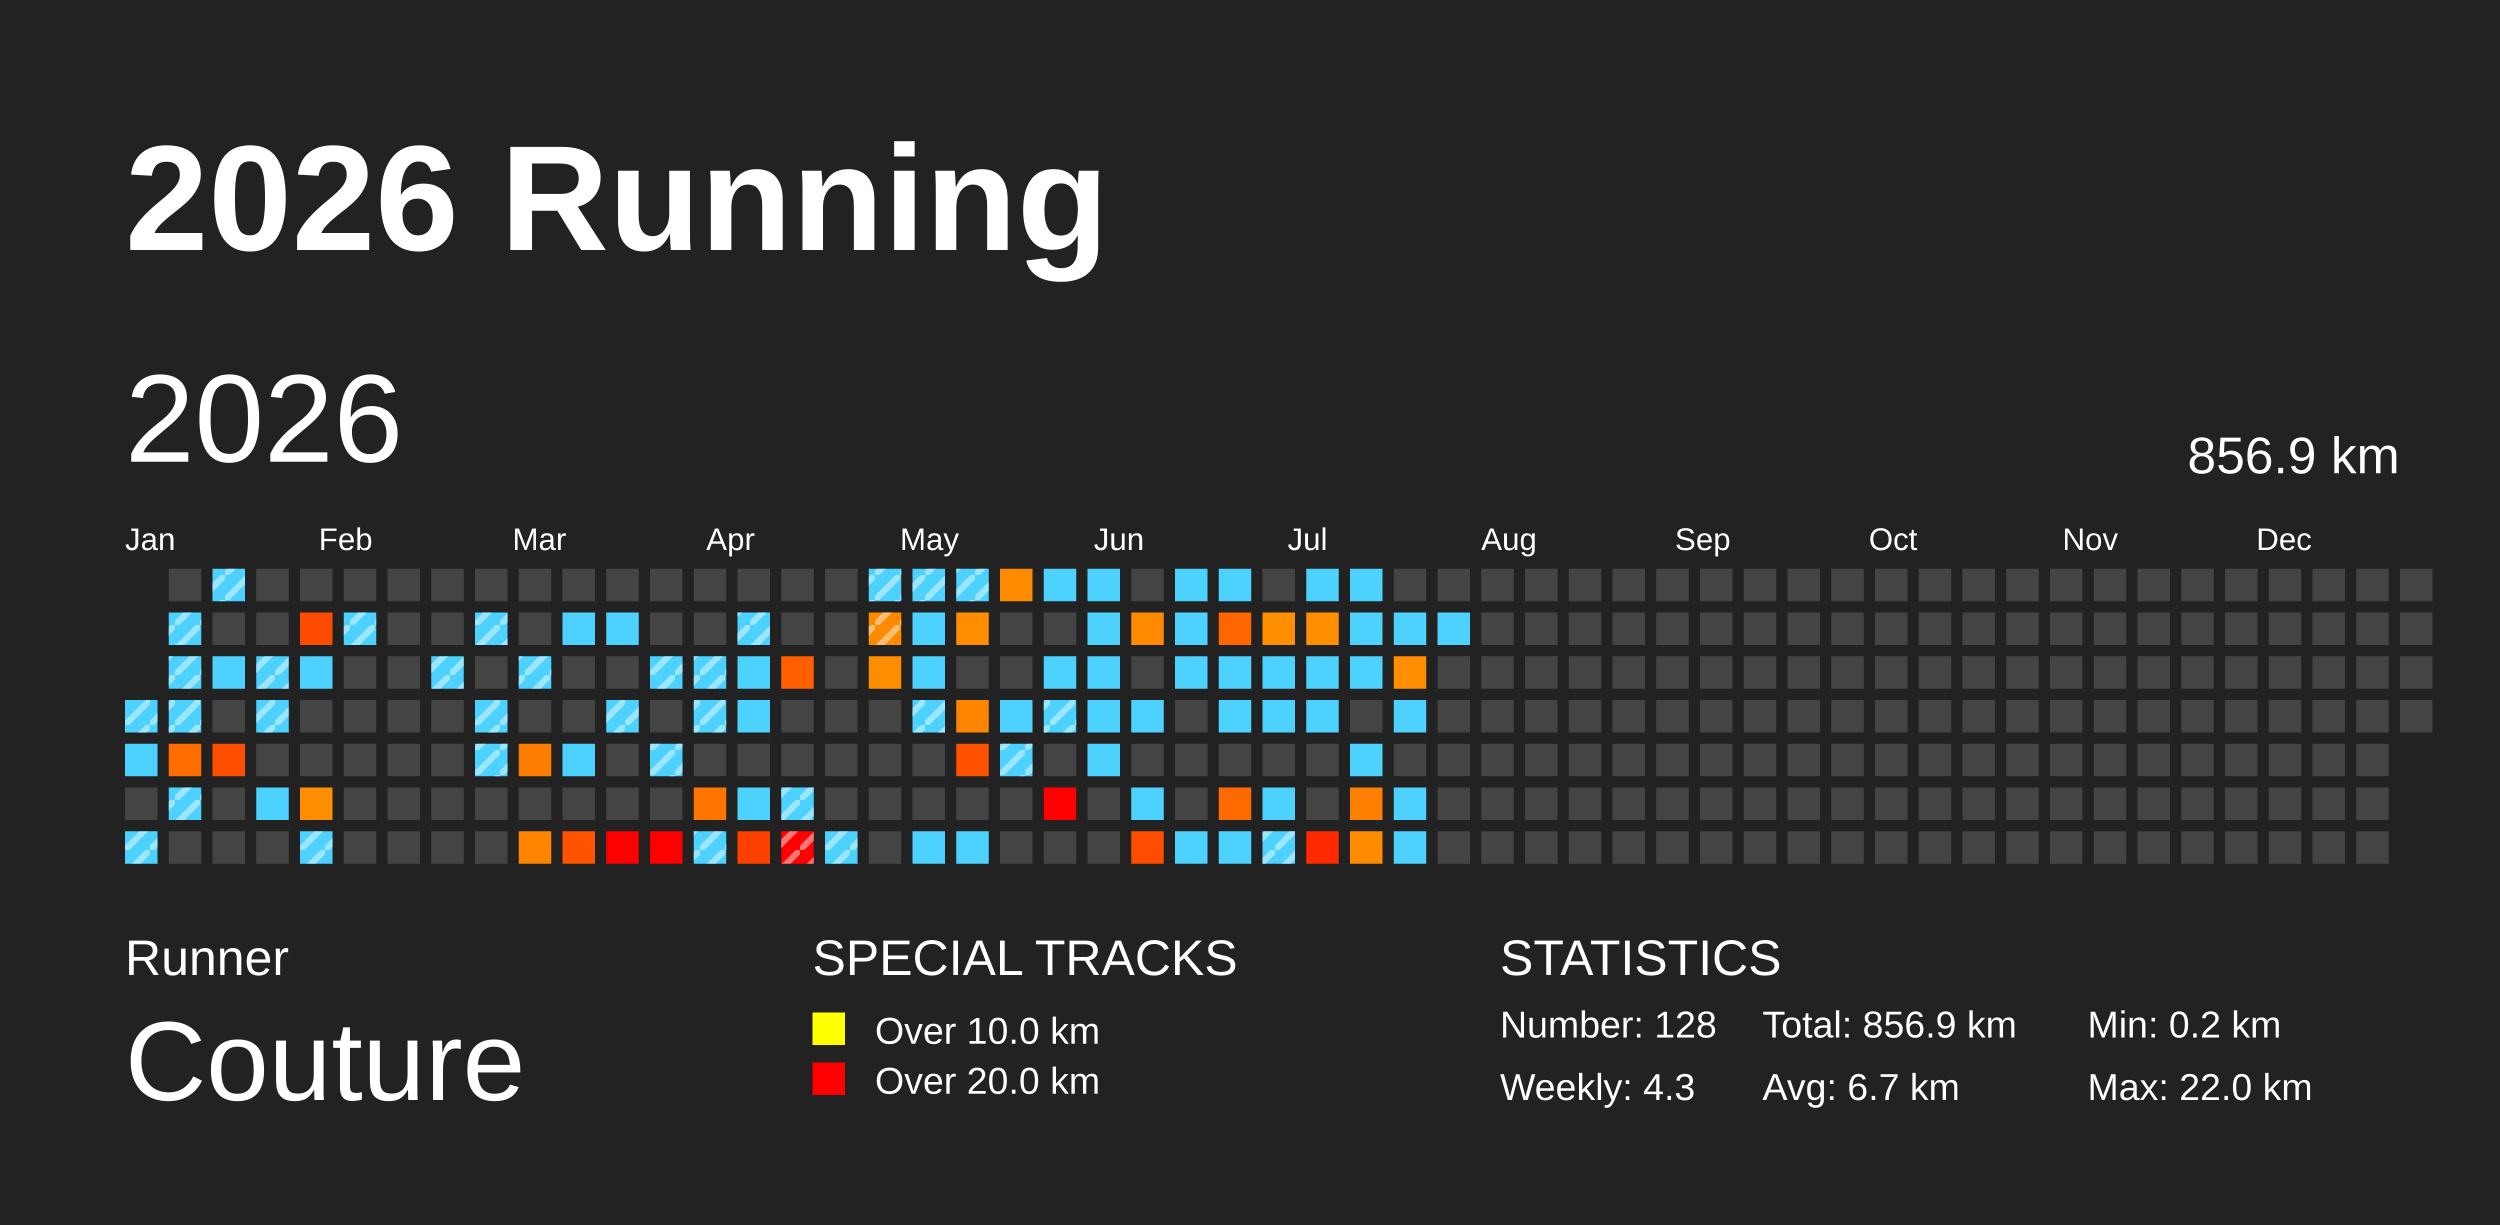
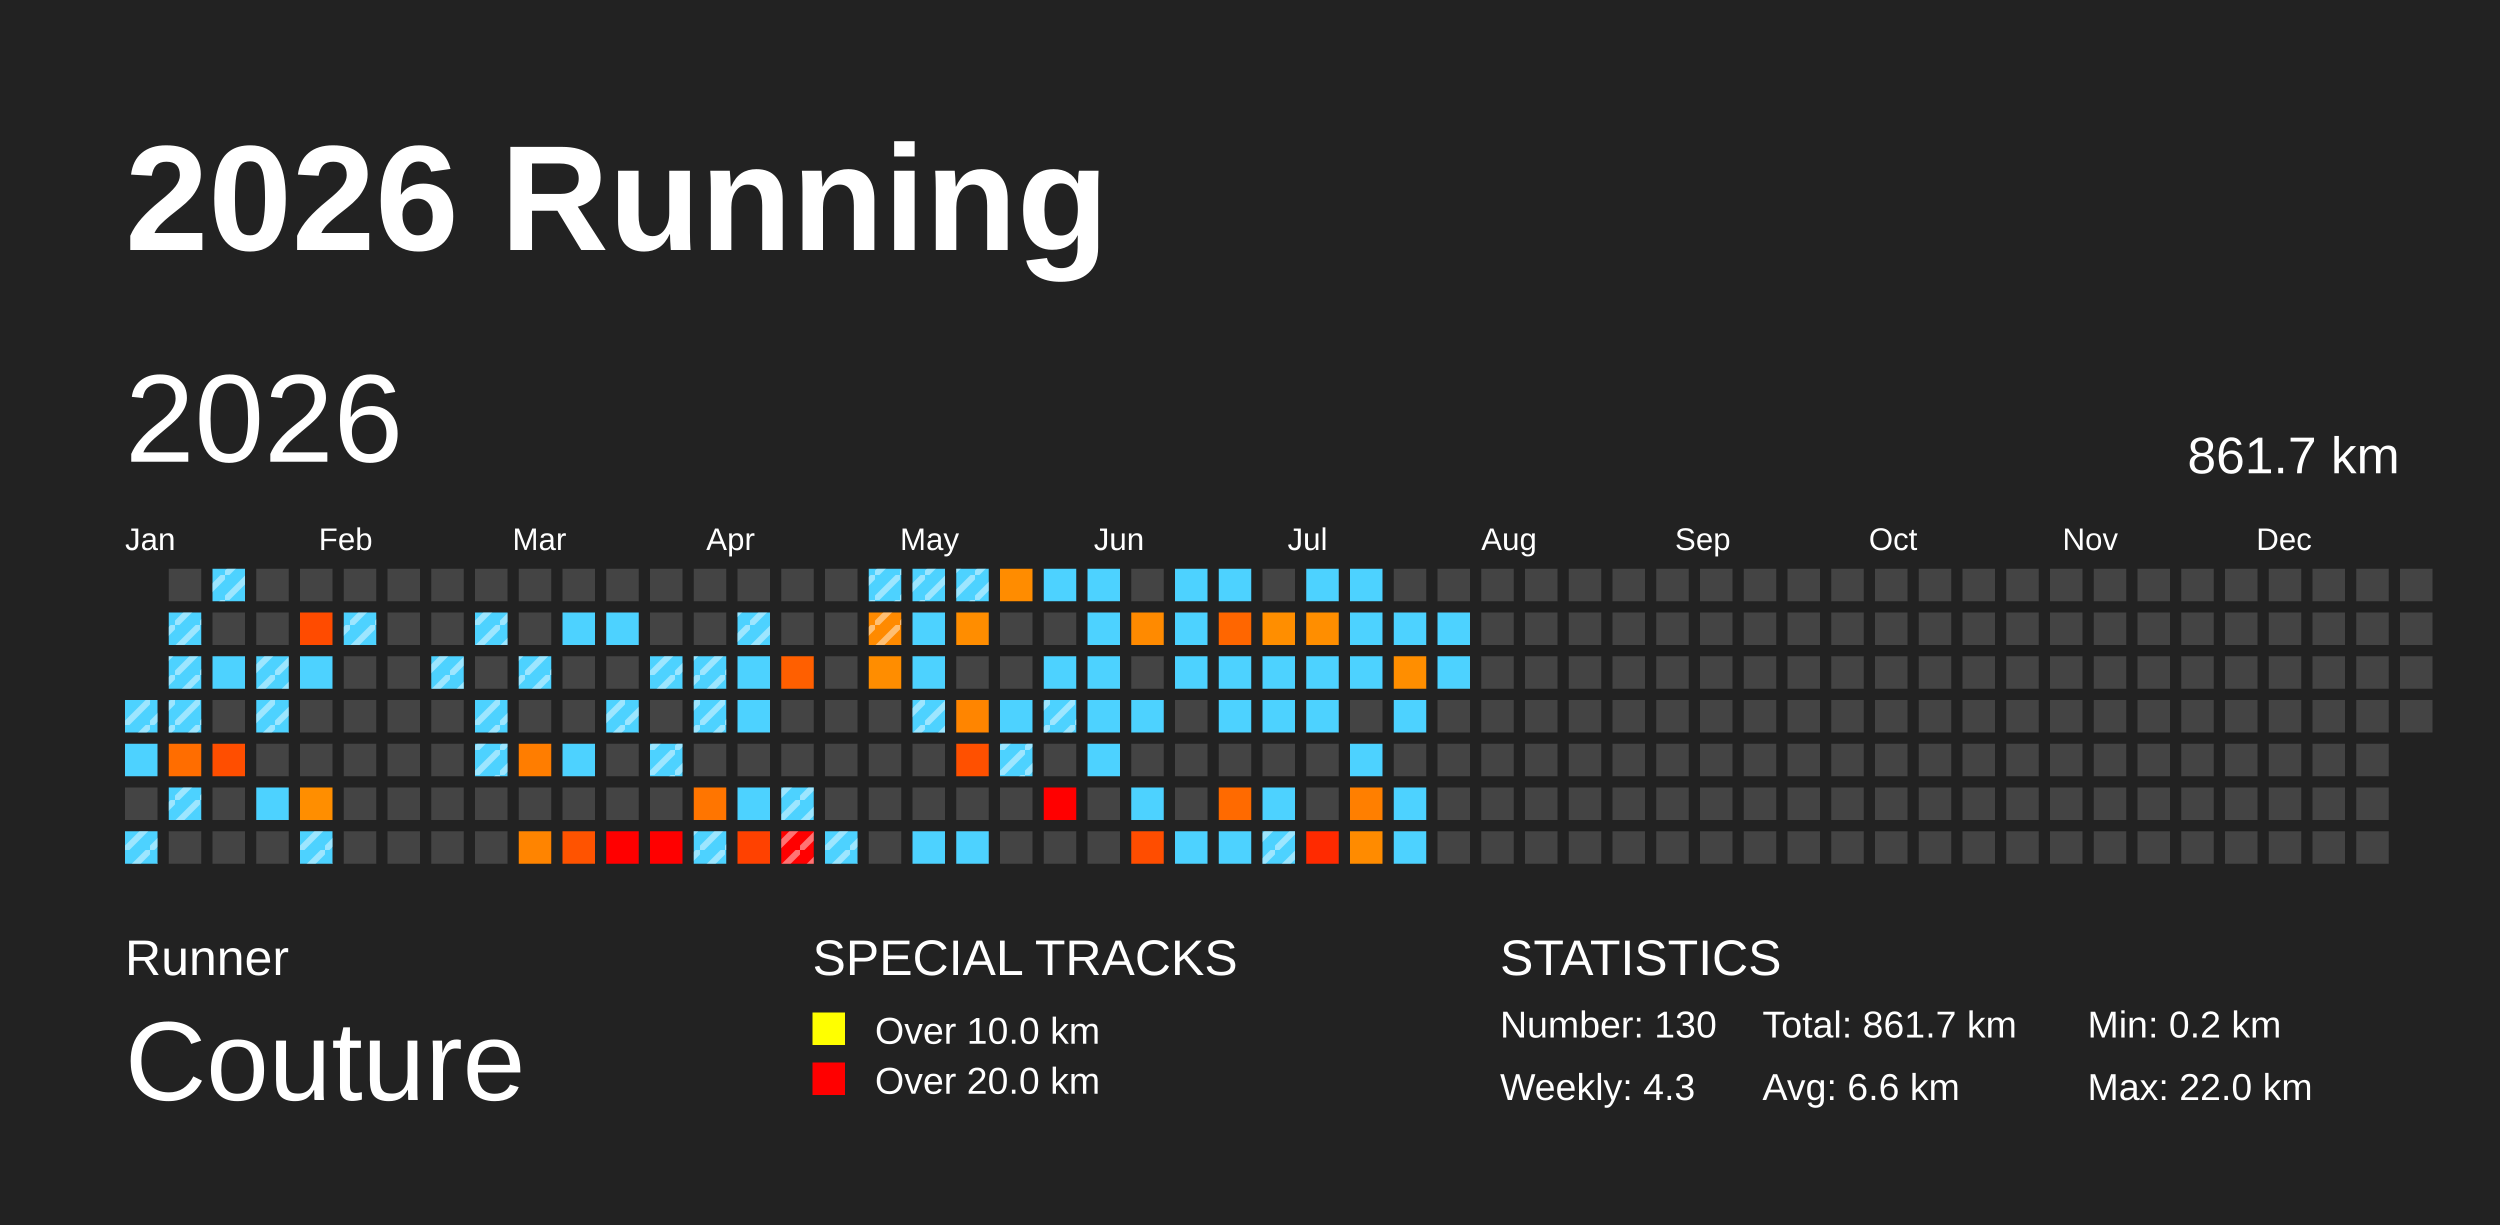
<svg xmlns="http://www.w3.org/2000/svg" baseProfile="full" height="98mm" version="1.1" viewBox="0,0,200,98" width="200mm">
  <defs>
    <pattern height="2" id="indoor-stripe" patternUnits="userSpaceOnUse" width="2">
      <line stroke="white" stroke-opacity="0.45" stroke-width="0.5" x1="0" x2="2" y1="2" y2="0" />
    </pattern>
  </defs>
  <rect fill="#222222" height="98" width="200" x="0" y="0" />
  <text fill="#FFFFFF" style="font-size:12px; font-family:Arial; font-weight:bold;" x="10" y="20">2026 Running</text>
  <text fill="#FFFFFF" style="font-size:4px; font-family:Arial" x="10" y="78">Runner</text>
  <text fill="#FFFFFF" style="font-size:9px; font-family:Arial" x="10" y="88">Couture</text>
  <text fill="#FFFFFF" style="font-size:4px; font-family:Arial" x="65" y="78">SPECIAL TRACKS</text>
  <rect fill="yellow" height="2.6" width="2.6" x="65" y="81" />
  <text fill="#FFFFFF" style="font-size:3px; font-family:Arial" x="70" y="83.5">Over 10.0 km</text>
  <rect fill="red" height="2.6" width="2.6" x="65" y="85" />
  <text fill="#FFFFFF" style="font-size:3px; font-family:Arial" x="70" y="87.5">Over 20.0 km</text>
  <text fill="#FFFFFF" style="font-size:4px; font-family:Arial" x="120" y="78">STATISTICS</text>
-   <text fill="#FFFFFF" style="font-size:3px; font-family:Arial" x="120" y="83">Number: 128</text>
+   <text fill="#FFFFFF" style="font-size:3px; font-family:Arial" x="120" y="83">Number: 130</text>
  <text fill="#FFFFFF" style="font-size:3px; font-family:Arial" x="120" y="88">Weekly: 4.3</text>
-   <text fill="#FFFFFF" style="font-size:3px; font-family:Arial" x="141" y="83">Total: 856.9 km</text>
-   <text fill="#FFFFFF" style="font-size:3px; font-family:Arial" x="141" y="88">Avg: 6.7 km</text>
+   <text fill="#FFFFFF" style="font-size:3px; font-family:Arial" x="141" y="83">Total: 861.7 km</text>
+   <text fill="#FFFFFF" style="font-size:3px; font-family:Arial" x="141" y="88">Avg: 6.6 km</text>
  <text fill="#FFFFFF" style="font-size:3px; font-family:Arial" x="167" y="83">Min: 0.2 km</text>
  <text fill="#FFFFFF" style="font-size:3px; font-family:Arial" x="167" y="88">Max: 22.0 km</text>
  <text dominant-baseline="hanging" fill="#FFFFFF" style="font-size:10.0px; font-family:Arial;" x="10" y="30">2026</text>
-   <text dominant-baseline="hanging" fill="#FFFFFF" style="font-size:4.125px; font-family:Arial;" x="175" y="35">856.9 km</text>
+   <text dominant-baseline="hanging" fill="#FFFFFF" style="font-size:4.125px; font-family:Arial;" x="175" y="35">861.7 km</text>
  <text fill="#FFFFFF" style="font-size:2.5px; font-family:Arial" x="10.0" y="44">Jan</text>
  <text fill="#FFFFFF" style="font-size:2.5px; font-family:Arial" x="25.5" y="44">Feb</text>
  <text fill="#FFFFFF" style="font-size:2.5px; font-family:Arial" x="41.0" y="44">Mar</text>
  <text fill="#FFFFFF" style="font-size:2.5px; font-family:Arial" x="56.5" y="44">Apr</text>
  <text fill="#FFFFFF" style="font-size:2.5px; font-family:Arial" x="72.0" y="44">May</text>
  <text fill="#FFFFFF" style="font-size:2.5px; font-family:Arial" x="87.5" y="44">Jun</text>
  <text fill="#FFFFFF" style="font-size:2.5px; font-family:Arial" x="103.0" y="44">Jul</text>
  <text fill="#FFFFFF" style="font-size:2.5px; font-family:Arial" x="118.5" y="44">Aug</text>
  <text fill="#FFFFFF" style="font-size:2.5px; font-family:Arial" x="134.0" y="44">Sep</text>
  <text fill="#FFFFFF" style="font-size:2.5px; font-family:Arial" x="149.5" y="44">Oct</text>
  <text fill="#FFFFFF" style="font-size:2.5px; font-family:Arial" x="165.0" y="44">Nov</text>
  <text fill="#FFFFFF" style="font-size:2.5px; font-family:Arial" x="180.5" y="44">Dec</text>
  <rect fill="#4dd2ff" height="2.6" width="2.6" x="10.0" y="56.0" />
  <rect fill="url(#indoor-stripe)" height="2.6" width="2.6" x="10.0" y="56.0" />
  <rect fill="#4dd2ff" height="2.6" width="2.6" x="10.0" y="59.5" />
  <rect fill="#444444" height="2.6" width="2.6" x="10.0" y="63.0" />
  <rect fill="#4dd2ff" height="2.6" width="2.6" x="10.0" y="66.5" />
  <rect fill="url(#indoor-stripe)" height="2.6" width="2.6" x="10.0" y="66.5" />
  <rect fill="#444444" height="2.6" width="2.6" x="13.5" y="45.5" />
  <rect fill="#4dd2ff" height="2.6" width="2.6" x="13.5" y="49.0" />
  <rect fill="url(#indoor-stripe)" height="2.6" width="2.6" x="13.5" y="49.0" />
  <rect fill="#4dd2ff" height="2.6" width="2.6" x="13.5" y="52.5" />
  <rect fill="url(#indoor-stripe)" height="2.6" width="2.6" x="13.5" y="52.5" />
  <rect fill="#4dd2ff" height="2.6" width="2.6" x="13.5" y="56.0" />
  <rect fill="url(#indoor-stripe)" height="2.6" width="2.6" x="13.5" y="56.0" />
  <rect fill="#ff6d00" height="2.6" width="2.6" x="13.5" y="59.5" />
  <rect fill="#4dd2ff" height="2.6" width="2.6" x="13.5" y="63.0" />
  <rect fill="url(#indoor-stripe)" height="2.6" width="2.6" x="13.5" y="63.0" />
  <rect fill="#444444" height="2.6" width="2.6" x="13.5" y="66.5" />
  <rect fill="#4dd2ff" height="2.6" width="2.6" x="17.0" y="45.5" />
  <rect fill="url(#indoor-stripe)" height="2.6" width="2.6" x="17.0" y="45.5" />
  <rect fill="#444444" height="2.6" width="2.6" x="17.0" y="49.0" />
  <rect fill="#4dd2ff" height="2.6" width="2.6" x="17.0" y="52.5" />
  <rect fill="#444444" height="2.6" width="2.6" x="17.0" y="56.0" />
  <rect fill="#ff4e00" height="2.6" width="2.6" x="17.0" y="59.5" />
  <rect fill="#444444" height="2.6" width="2.6" x="17.0" y="63.0" />
  <rect fill="#444444" height="2.6" width="2.6" x="17.0" y="66.5" />
  <rect fill="#444444" height="2.6" width="2.6" x="20.5" y="45.5" />
  <rect fill="#444444" height="2.6" width="2.6" x="20.5" y="49.0" />
  <rect fill="#4dd2ff" height="2.6" width="2.6" x="20.5" y="52.5" />
  <rect fill="url(#indoor-stripe)" height="2.6" width="2.6" x="20.5" y="52.5" />
  <rect fill="#4dd2ff" height="2.6" width="2.6" x="20.5" y="56.0" />
  <rect fill="url(#indoor-stripe)" height="2.6" width="2.6" x="20.5" y="56.0" />
  <rect fill="#444444" height="2.6" width="2.6" x="20.5" y="59.5" />
  <rect fill="#4dd2ff" height="2.6" width="2.6" x="20.5" y="63.0" />
  <rect fill="#444444" height="2.6" width="2.6" x="20.5" y="66.5" />
  <rect fill="#444444" height="2.6" width="2.6" x="24.0" y="45.5" />
  <rect fill="#ff4b00" height="2.6" width="2.6" x="24.0" y="49.0" />
  <rect fill="#4dd2ff" height="2.6" width="2.6" x="24.0" y="52.5" />
  <rect fill="#444444" height="2.6" width="2.6" x="24.0" y="56.0" />
  <rect fill="#444444" height="2.6" width="2.6" x="24.0" y="59.5" />
  <rect fill="#ff8e00" height="2.6" width="2.6" x="24.0" y="63.0" />
  <rect fill="#4dd2ff" height="2.6" width="2.6" x="24.0" y="66.5" />
  <rect fill="url(#indoor-stripe)" height="2.6" width="2.6" x="24.0" y="66.5" />
  <rect fill="#444444" height="2.6" width="2.6" x="27.5" y="45.5" />
  <rect fill="#4dd2ff" height="2.6" width="2.6" x="27.5" y="49.0" />
  <rect fill="url(#indoor-stripe)" height="2.6" width="2.6" x="27.5" y="49.0" />
  <rect fill="#444444" height="2.6" width="2.6" x="27.5" y="52.5" />
  <rect fill="#444444" height="2.6" width="2.6" x="27.5" y="56.0" />
  <rect fill="#444444" height="2.6" width="2.6" x="27.5" y="59.5" />
  <rect fill="#444444" height="2.6" width="2.6" x="27.5" y="63.0" />
  <rect fill="#444444" height="2.6" width="2.6" x="27.5" y="66.5" />
  <rect fill="#444444" height="2.6" width="2.6" x="31.0" y="45.5" />
  <rect fill="#444444" height="2.6" width="2.6" x="31.0" y="49.0" />
  <rect fill="#444444" height="2.6" width="2.6" x="31.0" y="52.5" />
  <rect fill="#444444" height="2.6" width="2.6" x="31.0" y="56.0" />
  <rect fill="#444444" height="2.6" width="2.6" x="31.0" y="59.5" />
  <rect fill="#444444" height="2.6" width="2.6" x="31.0" y="63.0" />
  <rect fill="#444444" height="2.6" width="2.6" x="31.0" y="66.5" />
  <rect fill="#444444" height="2.6" width="2.6" x="34.5" y="45.5" />
  <rect fill="#444444" height="2.6" width="2.6" x="34.5" y="49.0" />
  <rect fill="#4dd2ff" height="2.6" width="2.6" x="34.5" y="52.5" />
  <rect fill="url(#indoor-stripe)" height="2.6" width="2.6" x="34.5" y="52.5" />
  <rect fill="#444444" height="2.6" width="2.6" x="34.5" y="56.0" />
  <rect fill="#444444" height="2.6" width="2.6" x="34.5" y="59.5" />
  <rect fill="#444444" height="2.6" width="2.6" x="34.5" y="63.0" />
  <rect fill="#444444" height="2.6" width="2.6" x="34.5" y="66.5" />
  <rect fill="#444444" height="2.6" width="2.6" x="38.0" y="45.5" />
  <rect fill="#4dd2ff" height="2.6" width="2.6" x="38.0" y="49.0" />
  <rect fill="url(#indoor-stripe)" height="2.6" width="2.6" x="38.0" y="49.0" />
  <rect fill="#444444" height="2.6" width="2.6" x="38.0" y="52.5" />
  <rect fill="#4dd2ff" height="2.6" width="2.6" x="38.0" y="56.0" />
  <rect fill="url(#indoor-stripe)" height="2.6" width="2.6" x="38.0" y="56.0" />
  <rect fill="#4dd2ff" height="2.6" width="2.6" x="38.0" y="59.5" />
  <rect fill="url(#indoor-stripe)" height="2.6" width="2.6" x="38.0" y="59.5" />
  <rect fill="#444444" height="2.6" width="2.6" x="38.0" y="63.0" />
  <rect fill="#444444" height="2.6" width="2.6" x="38.0" y="66.5" />
  <rect fill="#444444" height="2.6" width="2.6" x="41.5" y="45.5" />
  <rect fill="#444444" height="2.6" width="2.6" x="41.5" y="49.0" />
  <rect fill="#4dd2ff" height="2.6" width="2.6" x="41.5" y="52.5" />
  <rect fill="url(#indoor-stripe)" height="2.6" width="2.6" x="41.5" y="52.5" />
  <rect fill="#444444" height="2.6" width="2.6" x="41.5" y="56.0" />
  <rect fill="#ff7d00" height="2.6" width="2.6" x="41.5" y="59.5" />
  <rect fill="#444444" height="2.6" width="2.6" x="41.5" y="63.0" />
  <rect fill="#ff8400" height="2.6" width="2.6" x="41.5" y="66.5" />
  <rect fill="#444444" height="2.6" width="2.6" x="45.0" y="45.5" />
  <rect fill="#4dd2ff" height="2.6" width="2.6" x="45.0" y="49.0" />
  <rect fill="#444444" height="2.6" width="2.6" x="45.0" y="52.5" />
  <rect fill="#444444" height="2.6" width="2.6" x="45.0" y="56.0" />
  <rect fill="#4dd2ff" height="2.6" width="2.6" x="45.0" y="59.5" />
  <rect fill="#444444" height="2.6" width="2.6" x="45.0" y="63.0" />
  <rect fill="#ff5300" height="2.6" width="2.6" x="45.0" y="66.5" />
  <rect fill="#444444" height="2.6" width="2.6" x="48.5" y="45.5" />
  <rect fill="#4dd2ff" height="2.6" width="2.6" x="48.5" y="49.0" />
  <rect fill="#444444" height="2.6" width="2.6" x="48.5" y="52.5" />
  <rect fill="#4dd2ff" height="2.6" width="2.6" x="48.5" y="56.0" />
  <rect fill="url(#indoor-stripe)" height="2.6" width="2.6" x="48.5" y="56.0" />
  <rect fill="#444444" height="2.6" width="2.6" x="48.5" y="59.5" />
  <rect fill="#444444" height="2.6" width="2.6" x="48.5" y="63.0" />
  <rect fill="red" height="2.6" width="2.6" x="48.5" y="66.5" />
  <rect fill="#444444" height="2.6" width="2.6" x="52.0" y="45.5" />
  <rect fill="#444444" height="2.6" width="2.6" x="52.0" y="49.0" />
  <rect fill="#4dd2ff" height="2.6" width="2.6" x="52.0" y="52.5" />
  <rect fill="url(#indoor-stripe)" height="2.6" width="2.6" x="52.0" y="52.5" />
  <rect fill="#444444" height="2.6" width="2.6" x="52.0" y="56.0" />
  <rect fill="#4dd2ff" height="2.6" width="2.6" x="52.0" y="59.5" />
  <rect fill="url(#indoor-stripe)" height="2.6" width="2.6" x="52.0" y="59.5" />
  <rect fill="#444444" height="2.6" width="2.6" x="52.0" y="63.0" />
  <rect fill="red" height="2.6" width="2.6" x="52.0" y="66.5" />
  <rect fill="#444444" height="2.6" width="2.6" x="55.5" y="45.5" />
  <rect fill="#444444" height="2.6" width="2.6" x="55.5" y="49.0" />
  <rect fill="#4dd2ff" height="2.6" width="2.6" x="55.5" y="52.5" />
  <rect fill="url(#indoor-stripe)" height="2.6" width="2.6" x="55.5" y="52.5" />
  <rect fill="#4dd2ff" height="2.6" width="2.6" x="55.5" y="56.0" />
  <rect fill="url(#indoor-stripe)" height="2.6" width="2.6" x="55.5" y="56.0" />
  <rect fill="#444444" height="2.6" width="2.6" x="55.5" y="59.5" />
  <rect fill="#ff7500" height="2.6" width="2.6" x="55.5" y="63.0" />
  <rect fill="#4dd2ff" height="2.6" width="2.6" x="55.5" y="66.5" />
  <rect fill="url(#indoor-stripe)" height="2.6" width="2.6" x="55.5" y="66.5" />
  <rect fill="#444444" height="2.6" width="2.6" x="59.0" y="45.5" />
  <rect fill="#4dd2ff" height="2.6" width="2.6" x="59.0" y="49.0" />
  <rect fill="url(#indoor-stripe)" height="2.6" width="2.6" x="59.0" y="49.0" />
  <rect fill="#4dd2ff" height="2.6" width="2.6" x="59.0" y="52.5" />
  <rect fill="#4dd2ff" height="2.6" width="2.6" x="59.0" y="56.0" />
  <rect fill="#444444" height="2.6" width="2.6" x="59.0" y="59.5" />
  <rect fill="#4dd2ff" height="2.6" width="2.6" x="59.0" y="63.0" />
  <rect fill="#ff4100" height="2.6" width="2.6" x="59.0" y="66.5" />
  <rect fill="#444444" height="2.6" width="2.6" x="62.5" y="45.5" />
  <rect fill="#444444" height="2.6" width="2.6" x="62.5" y="49.0" />
  <rect fill="#ff5f00" height="2.6" width="2.6" x="62.5" y="52.5" />
  <rect fill="#444444" height="2.6" width="2.6" x="62.5" y="56.0" />
  <rect fill="#444444" height="2.6" width="2.6" x="62.5" y="59.5" />
  <rect fill="#4dd2ff" height="2.6" width="2.6" x="62.5" y="63.0" />
  <rect fill="url(#indoor-stripe)" height="2.6" width="2.6" x="62.5" y="63.0" />
  <rect fill="red" height="2.6" width="2.6" x="62.5" y="66.5" />
  <rect fill="url(#indoor-stripe)" height="2.6" width="2.6" x="62.5" y="66.5" />
  <rect fill="#444444" height="2.6" width="2.6" x="66.0" y="45.5" />
  <rect fill="#444444" height="2.6" width="2.6" x="66.0" y="49.0" />
  <rect fill="#444444" height="2.6" width="2.6" x="66.0" y="52.5" />
  <rect fill="#444444" height="2.6" width="2.6" x="66.0" y="56.0" />
  <rect fill="#444444" height="2.6" width="2.6" x="66.0" y="59.5" />
  <rect fill="#444444" height="2.6" width="2.6" x="66.0" y="63.0" />
  <rect fill="#4dd2ff" height="2.6" width="2.6" x="66.0" y="66.5" />
  <rect fill="url(#indoor-stripe)" height="2.6" width="2.6" x="66.0" y="66.5" />
  <rect fill="#4dd2ff" height="2.6" width="2.6" x="69.5" y="45.5" />
  <rect fill="url(#indoor-stripe)" height="2.6" width="2.6" x="69.5" y="45.5" />
  <rect fill="#ff8a00" height="2.6" width="2.6" x="69.5" y="49.0" />
  <rect fill="url(#indoor-stripe)" height="2.6" width="2.6" x="69.5" y="49.0" />
  <rect fill="#ff8d00" height="2.6" width="2.6" x="69.5" y="52.5" />
  <rect fill="#444444" height="2.6" width="2.6" x="69.5" y="56.0" />
  <rect fill="#444444" height="2.6" width="2.6" x="69.5" y="59.5" />
  <rect fill="#444444" height="2.6" width="2.6" x="69.5" y="63.0" />
  <rect fill="#444444" height="2.6" width="2.6" x="69.5" y="66.5" />
  <rect fill="#4dd2ff" height="2.6" width="2.6" x="73.0" y="45.5" />
  <rect fill="url(#indoor-stripe)" height="2.6" width="2.6" x="73.0" y="45.5" />
  <rect fill="#4dd2ff" height="2.6" width="2.6" x="73.0" y="49.0" />
  <rect fill="#4dd2ff" height="2.6" width="2.6" x="73.0" y="52.5" />
  <rect fill="#4dd2ff" height="2.6" width="2.6" x="73.0" y="56.0" />
  <rect fill="url(#indoor-stripe)" height="2.6" width="2.6" x="73.0" y="56.0" />
  <rect fill="#444444" height="2.6" width="2.6" x="73.0" y="59.5" />
  <rect fill="#444444" height="2.6" width="2.6" x="73.0" y="63.0" />
  <rect fill="#4dd2ff" height="2.6" width="2.6" x="73.0" y="66.5" />
  <rect fill="#4dd2ff" height="2.6" width="2.6" x="76.5" y="45.5" />
  <rect fill="url(#indoor-stripe)" height="2.6" width="2.6" x="76.5" y="45.5" />
  <rect fill="#ff8d00" height="2.6" width="2.6" x="76.5" y="49.0" />
  <rect fill="#444444" height="2.6" width="2.6" x="76.5" y="52.5" />
  <rect fill="#ff8500" height="2.6" width="2.6" x="76.5" y="56.0" />
  <rect fill="#ff5000" height="2.6" width="2.6" x="76.5" y="59.5" />
  <rect fill="#444444" height="2.6" width="2.6" x="76.5" y="63.0" />
  <rect fill="#4dd2ff" height="2.6" width="2.6" x="76.5" y="66.5" />
  <rect fill="#ff8c00" height="2.6" width="2.6" x="80.0" y="45.5" />
  <rect fill="#444444" height="2.6" width="2.6" x="80.0" y="49.0" />
  <rect fill="#444444" height="2.6" width="2.6" x="80.0" y="52.5" />
  <rect fill="#4dd2ff" height="2.6" width="2.6" x="80.0" y="56.0" />
  <rect fill="#4dd2ff" height="2.6" width="2.6" x="80.0" y="59.5" />
  <rect fill="url(#indoor-stripe)" height="2.6" width="2.6" x="80.0" y="59.5" />
  <rect fill="#444444" height="2.6" width="2.6" x="80.0" y="63.0" />
  <rect fill="#444444" height="2.6" width="2.6" x="80.0" y="66.5" />
  <rect fill="#4dd2ff" height="2.6" width="2.6" x="83.5" y="45.5" />
  <rect fill="#444444" height="2.6" width="2.6" x="83.5" y="49.0" />
  <rect fill="#4dd2ff" height="2.6" width="2.6" x="83.5" y="52.5" />
  <rect fill="#4dd2ff" height="2.6" width="2.6" x="83.5" y="56.0" />
  <rect fill="url(#indoor-stripe)" height="2.6" width="2.6" x="83.5" y="56.0" />
  <rect fill="#444444" height="2.6" width="2.6" x="83.5" y="59.5" />
  <rect fill="red" height="2.6" width="2.6" x="83.5" y="63.0" />
  <rect fill="#444444" height="2.6" width="2.6" x="83.5" y="66.5" />
  <rect fill="#4dd2ff" height="2.6" width="2.6" x="87.0" y="45.5" />
  <rect fill="#4dd2ff" height="2.6" width="2.6" x="87.0" y="49.0" />
  <rect fill="#4dd2ff" height="2.6" width="2.6" x="87.0" y="52.5" />
  <rect fill="#4dd2ff" height="2.6" width="2.6" x="87.0" y="56.0" />
  <rect fill="#4dd2ff" height="2.6" width="2.6" x="87.0" y="59.5" />
  <rect fill="#444444" height="2.6" width="2.6" x="87.0" y="63.0" />
  <rect fill="#444444" height="2.6" width="2.6" x="87.0" y="66.5" />
  <rect fill="#444444" height="2.6" width="2.6" x="90.5" y="45.5" />
  <rect fill="#ff8a00" height="2.6" width="2.6" x="90.5" y="49.0" />
  <rect fill="#444444" height="2.6" width="2.6" x="90.5" y="52.5" />
  <rect fill="#4dd2ff" height="2.6" width="2.6" x="90.5" y="56.0" />
  <rect fill="#444444" height="2.6" width="2.6" x="90.5" y="59.5" />
  <rect fill="#4dd2ff" height="2.6" width="2.6" x="90.5" y="63.0" />
  <rect fill="#ff4d00" height="2.6" width="2.6" x="90.5" y="66.5" />
  <rect fill="#4dd2ff" height="2.6" width="2.6" x="94.0" y="45.5" />
  <rect fill="#4dd2ff" height="2.6" width="2.6" x="94.0" y="49.0" />
  <rect fill="#4dd2ff" height="2.6" width="2.6" x="94.0" y="52.5" />
  <rect fill="#444444" height="2.6" width="2.6" x="94.0" y="56.0" />
  <rect fill="#444444" height="2.6" width="2.6" x="94.0" y="59.5" />
  <rect fill="#444444" height="2.6" width="2.6" x="94.0" y="63.0" />
  <rect fill="#4dd2ff" height="2.6" width="2.6" x="94.0" y="66.5" />
  <rect fill="#4dd2ff" height="2.6" width="2.6" x="97.5" y="45.5" />
  <rect fill="#ff6600" height="2.6" width="2.6" x="97.5" y="49.0" />
  <rect fill="#4dd2ff" height="2.6" width="2.6" x="97.5" y="52.5" />
  <rect fill="#4dd2ff" height="2.6" width="2.6" x="97.5" y="56.0" />
  <rect fill="#444444" height="2.6" width="2.6" x="97.5" y="59.5" />
  <rect fill="#ff6a00" height="2.6" width="2.6" x="97.5" y="63.0" />
  <rect fill="#4dd2ff" height="2.6" width="2.6" x="97.5" y="66.5" />
  <rect fill="#444444" height="2.6" width="2.6" x="101.0" y="45.5" />
  <rect fill="#ff8e00" height="2.6" width="2.6" x="101.0" y="49.0" />
  <rect fill="#4dd2ff" height="2.6" width="2.6" x="101.0" y="52.5" />
  <rect fill="#4dd2ff" height="2.6" width="2.6" x="101.0" y="56.0" />
  <rect fill="#444444" height="2.6" width="2.6" x="101.0" y="59.5" />
  <rect fill="#4dd2ff" height="2.6" width="2.6" x="101.0" y="63.0" />
  <rect fill="#4dd2ff" height="2.6" width="2.6" x="101.0" y="66.5" />
  <rect fill="url(#indoor-stripe)" height="2.6" width="2.6" x="101.0" y="66.5" />
  <rect fill="#4dd2ff" height="2.6" width="2.6" x="104.5" y="45.5" />
  <rect fill="#ff8e00" height="2.6" width="2.6" x="104.5" y="49.0" />
  <rect fill="#4dd2ff" height="2.6" width="2.6" x="104.5" y="52.5" />
  <rect fill="#4dd2ff" height="2.6" width="2.6" x="104.5" y="56.0" />
  <rect fill="#444444" height="2.6" width="2.6" x="104.5" y="59.5" />
  <rect fill="#444444" height="2.6" width="2.6" x="104.5" y="63.0" />
  <rect fill="#ff2a00" height="2.6" width="2.6" x="104.5" y="66.5" />
  <rect fill="#4dd2ff" height="2.6" width="2.6" x="108.0" y="45.5" />
  <rect fill="#4dd2ff" height="2.6" width="2.6" x="108.0" y="49.0" />
  <rect fill="#4dd2ff" height="2.6" width="2.6" x="108.0" y="52.5" />
  <rect fill="#444444" height="2.6" width="2.6" x="108.0" y="56.0" />
  <rect fill="#4dd2ff" height="2.6" width="2.6" x="108.0" y="59.5" />
  <rect fill="#ff7f00" height="2.6" width="2.6" x="108.0" y="63.0" />
  <rect fill="#ff8b00" height="2.6" width="2.6" x="108.0" y="66.5" />
  <rect fill="#444444" height="2.6" width="2.6" x="111.5" y="45.5" />
  <rect fill="#4dd2ff" height="2.6" width="2.6" x="111.5" y="49.0" />
  <rect fill="#ff8e00" height="2.6" width="2.6" x="111.5" y="52.5" />
  <rect fill="#4dd2ff" height="2.6" width="2.6" x="111.5" y="56.0" />
  <rect fill="#444444" height="2.6" width="2.6" x="111.5" y="59.5" />
  <rect fill="#4dd2ff" height="2.6" width="2.6" x="111.5" y="63.0" />
  <rect fill="#4dd2ff" height="2.6" width="2.6" x="111.5" y="66.5" />
  <rect fill="#444444" height="2.6" width="2.6" x="115.0" y="45.5" />
  <rect fill="#4dd2ff" height="2.6" width="2.6" x="115.0" y="49.0" />
-   <rect fill="#444444" height="2.6" width="2.6" x="115.0" y="52.5" />
+   <rect fill="#4dd2ff" height="2.6" width="2.6" x="115.0" y="52.5" />
  <rect fill="#444444" height="2.6" width="2.6" x="115.0" y="56.0" />
  <rect fill="#444444" height="2.6" width="2.6" x="115.0" y="59.5" />
  <rect fill="#444444" height="2.6" width="2.6" x="115.0" y="63.0" />
  <rect fill="#444444" height="2.6" width="2.6" x="115.0" y="66.5" />
  <rect fill="#444444" height="2.6" width="2.6" x="118.5" y="45.5" />
  <rect fill="#444444" height="2.6" width="2.6" x="118.5" y="49.0" />
  <rect fill="#444444" height="2.6" width="2.6" x="118.5" y="52.5" />
  <rect fill="#444444" height="2.6" width="2.6" x="118.5" y="56.0" />
  <rect fill="#444444" height="2.6" width="2.6" x="118.5" y="59.5" />
  <rect fill="#444444" height="2.6" width="2.6" x="118.5" y="63.0" />
  <rect fill="#444444" height="2.6" width="2.6" x="118.5" y="66.5" />
  <rect fill="#444444" height="2.6" width="2.6" x="122.0" y="45.5" />
  <rect fill="#444444" height="2.6" width="2.6" x="122.0" y="49.0" />
  <rect fill="#444444" height="2.6" width="2.6" x="122.0" y="52.5" />
  <rect fill="#444444" height="2.6" width="2.6" x="122.0" y="56.0" />
  <rect fill="#444444" height="2.6" width="2.6" x="122.0" y="59.5" />
  <rect fill="#444444" height="2.6" width="2.6" x="122.0" y="63.0" />
  <rect fill="#444444" height="2.6" width="2.6" x="122.0" y="66.5" />
  <rect fill="#444444" height="2.6" width="2.6" x="125.5" y="45.5" />
  <rect fill="#444444" height="2.6" width="2.6" x="125.5" y="49.0" />
  <rect fill="#444444" height="2.6" width="2.6" x="125.5" y="52.5" />
  <rect fill="#444444" height="2.6" width="2.6" x="125.5" y="56.0" />
  <rect fill="#444444" height="2.6" width="2.6" x="125.5" y="59.5" />
  <rect fill="#444444" height="2.6" width="2.6" x="125.5" y="63.0" />
  <rect fill="#444444" height="2.6" width="2.6" x="125.5" y="66.5" />
  <rect fill="#444444" height="2.6" width="2.6" x="129.0" y="45.5" />
  <rect fill="#444444" height="2.6" width="2.6" x="129.0" y="49.0" />
  <rect fill="#444444" height="2.6" width="2.6" x="129.0" y="52.5" />
  <rect fill="#444444" height="2.6" width="2.6" x="129.0" y="56.0" />
  <rect fill="#444444" height="2.6" width="2.6" x="129.0" y="59.5" />
  <rect fill="#444444" height="2.6" width="2.6" x="129.0" y="63.0" />
  <rect fill="#444444" height="2.6" width="2.6" x="129.0" y="66.5" />
  <rect fill="#444444" height="2.6" width="2.6" x="132.5" y="45.5" />
  <rect fill="#444444" height="2.6" width="2.6" x="132.5" y="49.0" />
  <rect fill="#444444" height="2.6" width="2.6" x="132.5" y="52.5" />
  <rect fill="#444444" height="2.6" width="2.6" x="132.5" y="56.0" />
  <rect fill="#444444" height="2.6" width="2.6" x="132.5" y="59.5" />
  <rect fill="#444444" height="2.6" width="2.6" x="132.5" y="63.0" />
  <rect fill="#444444" height="2.6" width="2.6" x="132.5" y="66.5" />
  <rect fill="#444444" height="2.6" width="2.6" x="136.0" y="45.5" />
  <rect fill="#444444" height="2.6" width="2.6" x="136.0" y="49.0" />
  <rect fill="#444444" height="2.6" width="2.6" x="136.0" y="52.5" />
  <rect fill="#444444" height="2.6" width="2.6" x="136.0" y="56.0" />
  <rect fill="#444444" height="2.6" width="2.6" x="136.0" y="59.5" />
  <rect fill="#444444" height="2.6" width="2.6" x="136.0" y="63.0" />
  <rect fill="#444444" height="2.6" width="2.6" x="136.0" y="66.5" />
  <rect fill="#444444" height="2.6" width="2.6" x="139.5" y="45.5" />
  <rect fill="#444444" height="2.6" width="2.6" x="139.5" y="49.0" />
  <rect fill="#444444" height="2.6" width="2.6" x="139.5" y="52.5" />
  <rect fill="#444444" height="2.6" width="2.6" x="139.5" y="56.0" />
  <rect fill="#444444" height="2.6" width="2.6" x="139.5" y="59.5" />
  <rect fill="#444444" height="2.6" width="2.6" x="139.5" y="63.0" />
  <rect fill="#444444" height="2.6" width="2.6" x="139.5" y="66.5" />
  <rect fill="#444444" height="2.6" width="2.6" x="143.0" y="45.5" />
  <rect fill="#444444" height="2.6" width="2.6" x="143.0" y="49.0" />
  <rect fill="#444444" height="2.6" width="2.6" x="143.0" y="52.5" />
  <rect fill="#444444" height="2.6" width="2.6" x="143.0" y="56.0" />
  <rect fill="#444444" height="2.6" width="2.6" x="143.0" y="59.5" />
  <rect fill="#444444" height="2.6" width="2.6" x="143.0" y="63.0" />
  <rect fill="#444444" height="2.6" width="2.6" x="143.0" y="66.5" />
  <rect fill="#444444" height="2.6" width="2.6" x="146.5" y="45.5" />
  <rect fill="#444444" height="2.6" width="2.6" x="146.5" y="49.0" />
  <rect fill="#444444" height="2.6" width="2.6" x="146.5" y="52.5" />
  <rect fill="#444444" height="2.6" width="2.6" x="146.5" y="56.0" />
  <rect fill="#444444" height="2.6" width="2.6" x="146.5" y="59.5" />
  <rect fill="#444444" height="2.6" width="2.6" x="146.5" y="63.0" />
  <rect fill="#444444" height="2.6" width="2.6" x="146.5" y="66.5" />
  <rect fill="#444444" height="2.6" width="2.6" x="150.0" y="45.5" />
  <rect fill="#444444" height="2.6" width="2.6" x="150.0" y="49.0" />
  <rect fill="#444444" height="2.6" width="2.6" x="150.0" y="52.5" />
  <rect fill="#444444" height="2.6" width="2.6" x="150.0" y="56.0" />
  <rect fill="#444444" height="2.6" width="2.6" x="150.0" y="59.5" />
  <rect fill="#444444" height="2.6" width="2.6" x="150.0" y="63.0" />
  <rect fill="#444444" height="2.6" width="2.6" x="150.0" y="66.5" />
  <rect fill="#444444" height="2.6" width="2.6" x="153.5" y="45.5" />
  <rect fill="#444444" height="2.6" width="2.6" x="153.5" y="49.0" />
  <rect fill="#444444" height="2.6" width="2.6" x="153.5" y="52.5" />
  <rect fill="#444444" height="2.6" width="2.6" x="153.5" y="56.0" />
  <rect fill="#444444" height="2.6" width="2.6" x="153.5" y="59.5" />
  <rect fill="#444444" height="2.6" width="2.6" x="153.5" y="63.0" />
  <rect fill="#444444" height="2.6" width="2.6" x="153.5" y="66.5" />
  <rect fill="#444444" height="2.6" width="2.6" x="157.0" y="45.5" />
  <rect fill="#444444" height="2.6" width="2.6" x="157.0" y="49.0" />
  <rect fill="#444444" height="2.6" width="2.6" x="157.0" y="52.5" />
  <rect fill="#444444" height="2.6" width="2.6" x="157.0" y="56.0" />
  <rect fill="#444444" height="2.6" width="2.6" x="157.0" y="59.5" />
  <rect fill="#444444" height="2.6" width="2.6" x="157.0" y="63.0" />
  <rect fill="#444444" height="2.6" width="2.6" x="157.0" y="66.5" />
  <rect fill="#444444" height="2.6" width="2.6" x="160.5" y="45.5" />
  <rect fill="#444444" height="2.6" width="2.6" x="160.5" y="49.0" />
  <rect fill="#444444" height="2.6" width="2.6" x="160.5" y="52.5" />
  <rect fill="#444444" height="2.6" width="2.6" x="160.5" y="56.0" />
  <rect fill="#444444" height="2.6" width="2.6" x="160.5" y="59.5" />
  <rect fill="#444444" height="2.6" width="2.6" x="160.5" y="63.0" />
  <rect fill="#444444" height="2.6" width="2.6" x="160.5" y="66.5" />
  <rect fill="#444444" height="2.6" width="2.6" x="164.0" y="45.5" />
  <rect fill="#444444" height="2.6" width="2.6" x="164.0" y="49.0" />
  <rect fill="#444444" height="2.6" width="2.6" x="164.0" y="52.5" />
  <rect fill="#444444" height="2.6" width="2.6" x="164.0" y="56.0" />
  <rect fill="#444444" height="2.6" width="2.6" x="164.0" y="59.5" />
  <rect fill="#444444" height="2.6" width="2.6" x="164.0" y="63.0" />
  <rect fill="#444444" height="2.6" width="2.6" x="164.0" y="66.5" />
  <rect fill="#444444" height="2.6" width="2.6" x="167.5" y="45.5" />
  <rect fill="#444444" height="2.6" width="2.6" x="167.5" y="49.0" />
  <rect fill="#444444" height="2.6" width="2.6" x="167.5" y="52.5" />
  <rect fill="#444444" height="2.6" width="2.6" x="167.5" y="56.0" />
  <rect fill="#444444" height="2.6" width="2.6" x="167.5" y="59.5" />
  <rect fill="#444444" height="2.6" width="2.6" x="167.5" y="63.0" />
  <rect fill="#444444" height="2.6" width="2.6" x="167.5" y="66.5" />
  <rect fill="#444444" height="2.6" width="2.6" x="171.0" y="45.5" />
  <rect fill="#444444" height="2.6" width="2.6" x="171.0" y="49.0" />
  <rect fill="#444444" height="2.6" width="2.6" x="171.0" y="52.5" />
  <rect fill="#444444" height="2.6" width="2.6" x="171.0" y="56.0" />
  <rect fill="#444444" height="2.6" width="2.6" x="171.0" y="59.5" />
  <rect fill="#444444" height="2.6" width="2.6" x="171.0" y="63.0" />
  <rect fill="#444444" height="2.6" width="2.6" x="171.0" y="66.5" />
  <rect fill="#444444" height="2.6" width="2.6" x="174.5" y="45.5" />
  <rect fill="#444444" height="2.6" width="2.6" x="174.5" y="49.0" />
  <rect fill="#444444" height="2.6" width="2.6" x="174.5" y="52.5" />
  <rect fill="#444444" height="2.6" width="2.6" x="174.5" y="56.0" />
  <rect fill="#444444" height="2.6" width="2.6" x="174.5" y="59.5" />
  <rect fill="#444444" height="2.6" width="2.6" x="174.5" y="63.0" />
  <rect fill="#444444" height="2.6" width="2.6" x="174.5" y="66.5" />
  <rect fill="#444444" height="2.6" width="2.6" x="178.0" y="45.5" />
  <rect fill="#444444" height="2.6" width="2.6" x="178.0" y="49.0" />
  <rect fill="#444444" height="2.6" width="2.6" x="178.0" y="52.5" />
  <rect fill="#444444" height="2.6" width="2.6" x="178.0" y="56.0" />
  <rect fill="#444444" height="2.6" width="2.6" x="178.0" y="59.5" />
  <rect fill="#444444" height="2.6" width="2.6" x="178.0" y="63.0" />
  <rect fill="#444444" height="2.6" width="2.6" x="178.0" y="66.5" />
  <rect fill="#444444" height="2.6" width="2.6" x="181.5" y="45.5" />
  <rect fill="#444444" height="2.6" width="2.6" x="181.5" y="49.0" />
  <rect fill="#444444" height="2.6" width="2.6" x="181.5" y="52.5" />
  <rect fill="#444444" height="2.6" width="2.6" x="181.5" y="56.0" />
  <rect fill="#444444" height="2.6" width="2.6" x="181.5" y="59.5" />
  <rect fill="#444444" height="2.6" width="2.6" x="181.5" y="63.0" />
  <rect fill="#444444" height="2.6" width="2.6" x="181.5" y="66.5" />
  <rect fill="#444444" height="2.6" width="2.6" x="185.0" y="45.5" />
  <rect fill="#444444" height="2.6" width="2.6" x="185.0" y="49.0" />
  <rect fill="#444444" height="2.6" width="2.6" x="185.0" y="52.5" />
  <rect fill="#444444" height="2.6" width="2.6" x="185.0" y="56.0" />
  <rect fill="#444444" height="2.6" width="2.6" x="185.0" y="59.5" />
  <rect fill="#444444" height="2.6" width="2.6" x="185.0" y="63.0" />
  <rect fill="#444444" height="2.6" width="2.6" x="185.0" y="66.5" />
  <rect fill="#444444" height="2.6" width="2.6" x="188.5" y="45.5" />
  <rect fill="#444444" height="2.6" width="2.6" x="188.5" y="49.0" />
  <rect fill="#444444" height="2.6" width="2.6" x="188.5" y="52.5" />
  <rect fill="#444444" height="2.6" width="2.6" x="188.5" y="56.0" />
  <rect fill="#444444" height="2.6" width="2.6" x="188.5" y="59.5" />
  <rect fill="#444444" height="2.6" width="2.6" x="188.5" y="63.0" />
  <rect fill="#444444" height="2.6" width="2.6" x="188.5" y="66.5" />
  <rect fill="#444444" height="2.6" width="2.6" x="192.0" y="45.5" />
  <rect fill="#444444" height="2.6" width="2.6" x="192.0" y="49.0" />
  <rect fill="#444444" height="2.6" width="2.6" x="192.0" y="52.5" />
  <rect fill="#444444" height="2.6" width="2.6" x="192.0" y="56.0" />
</svg>
